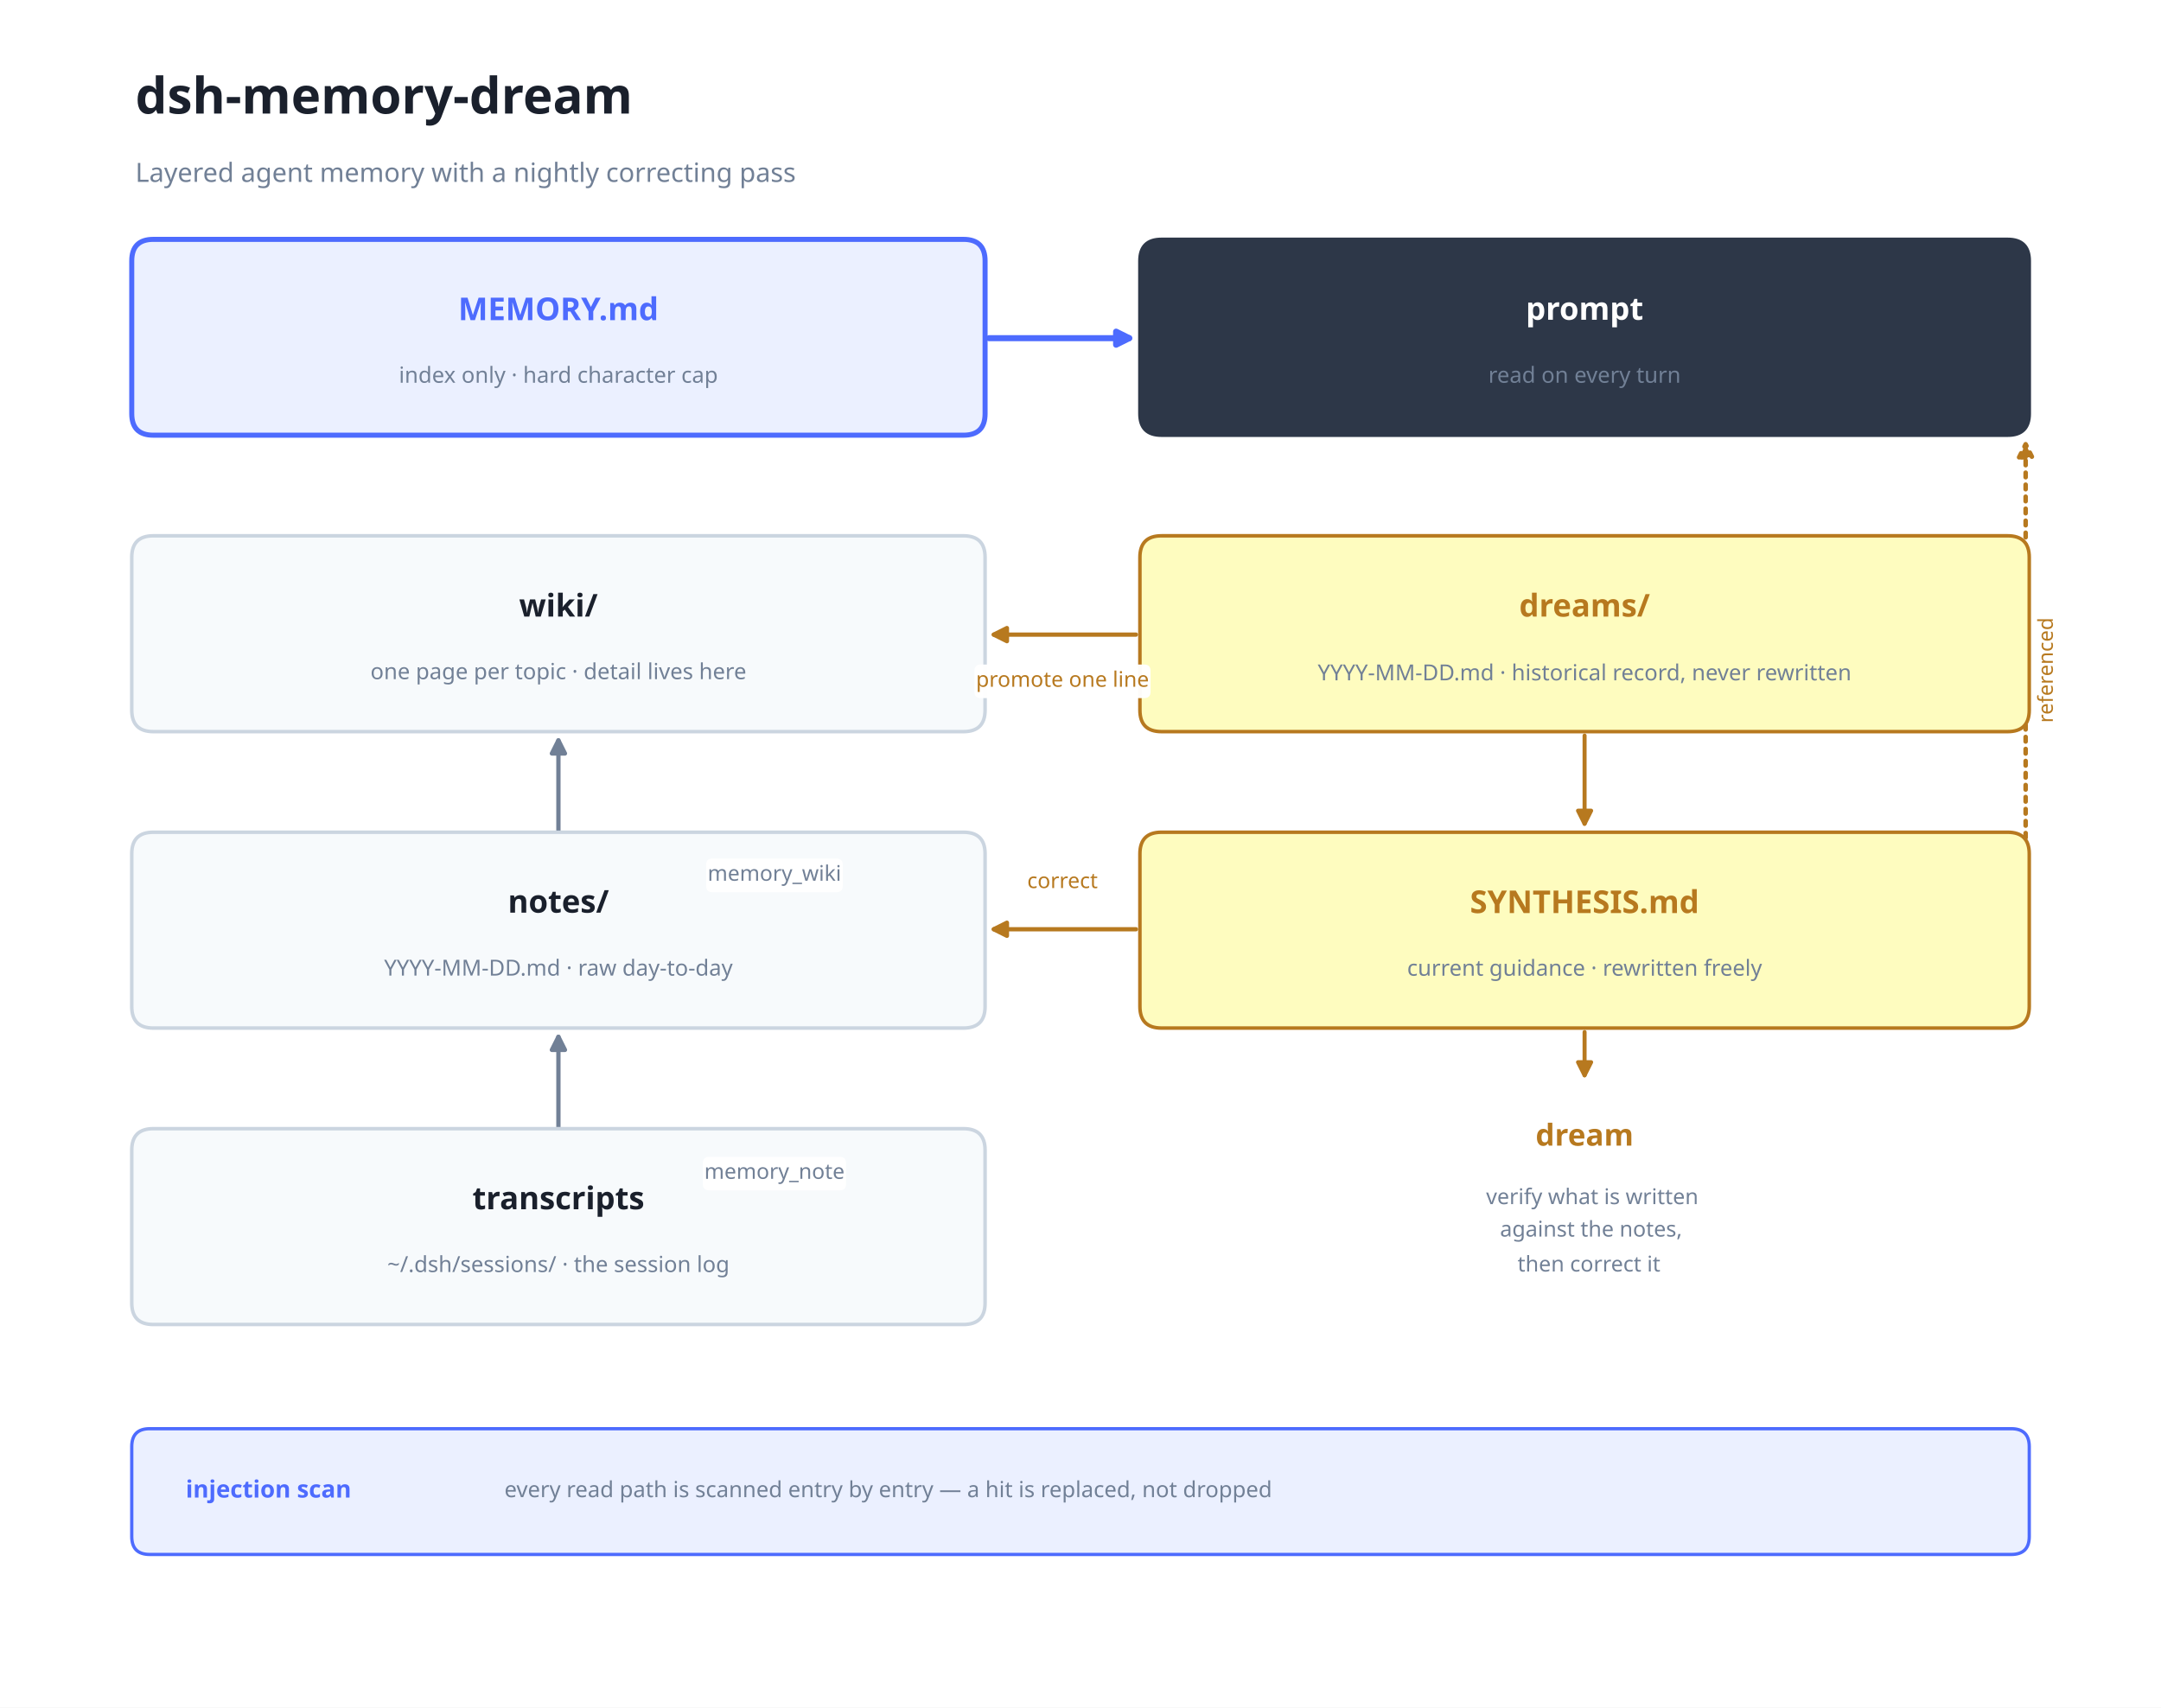
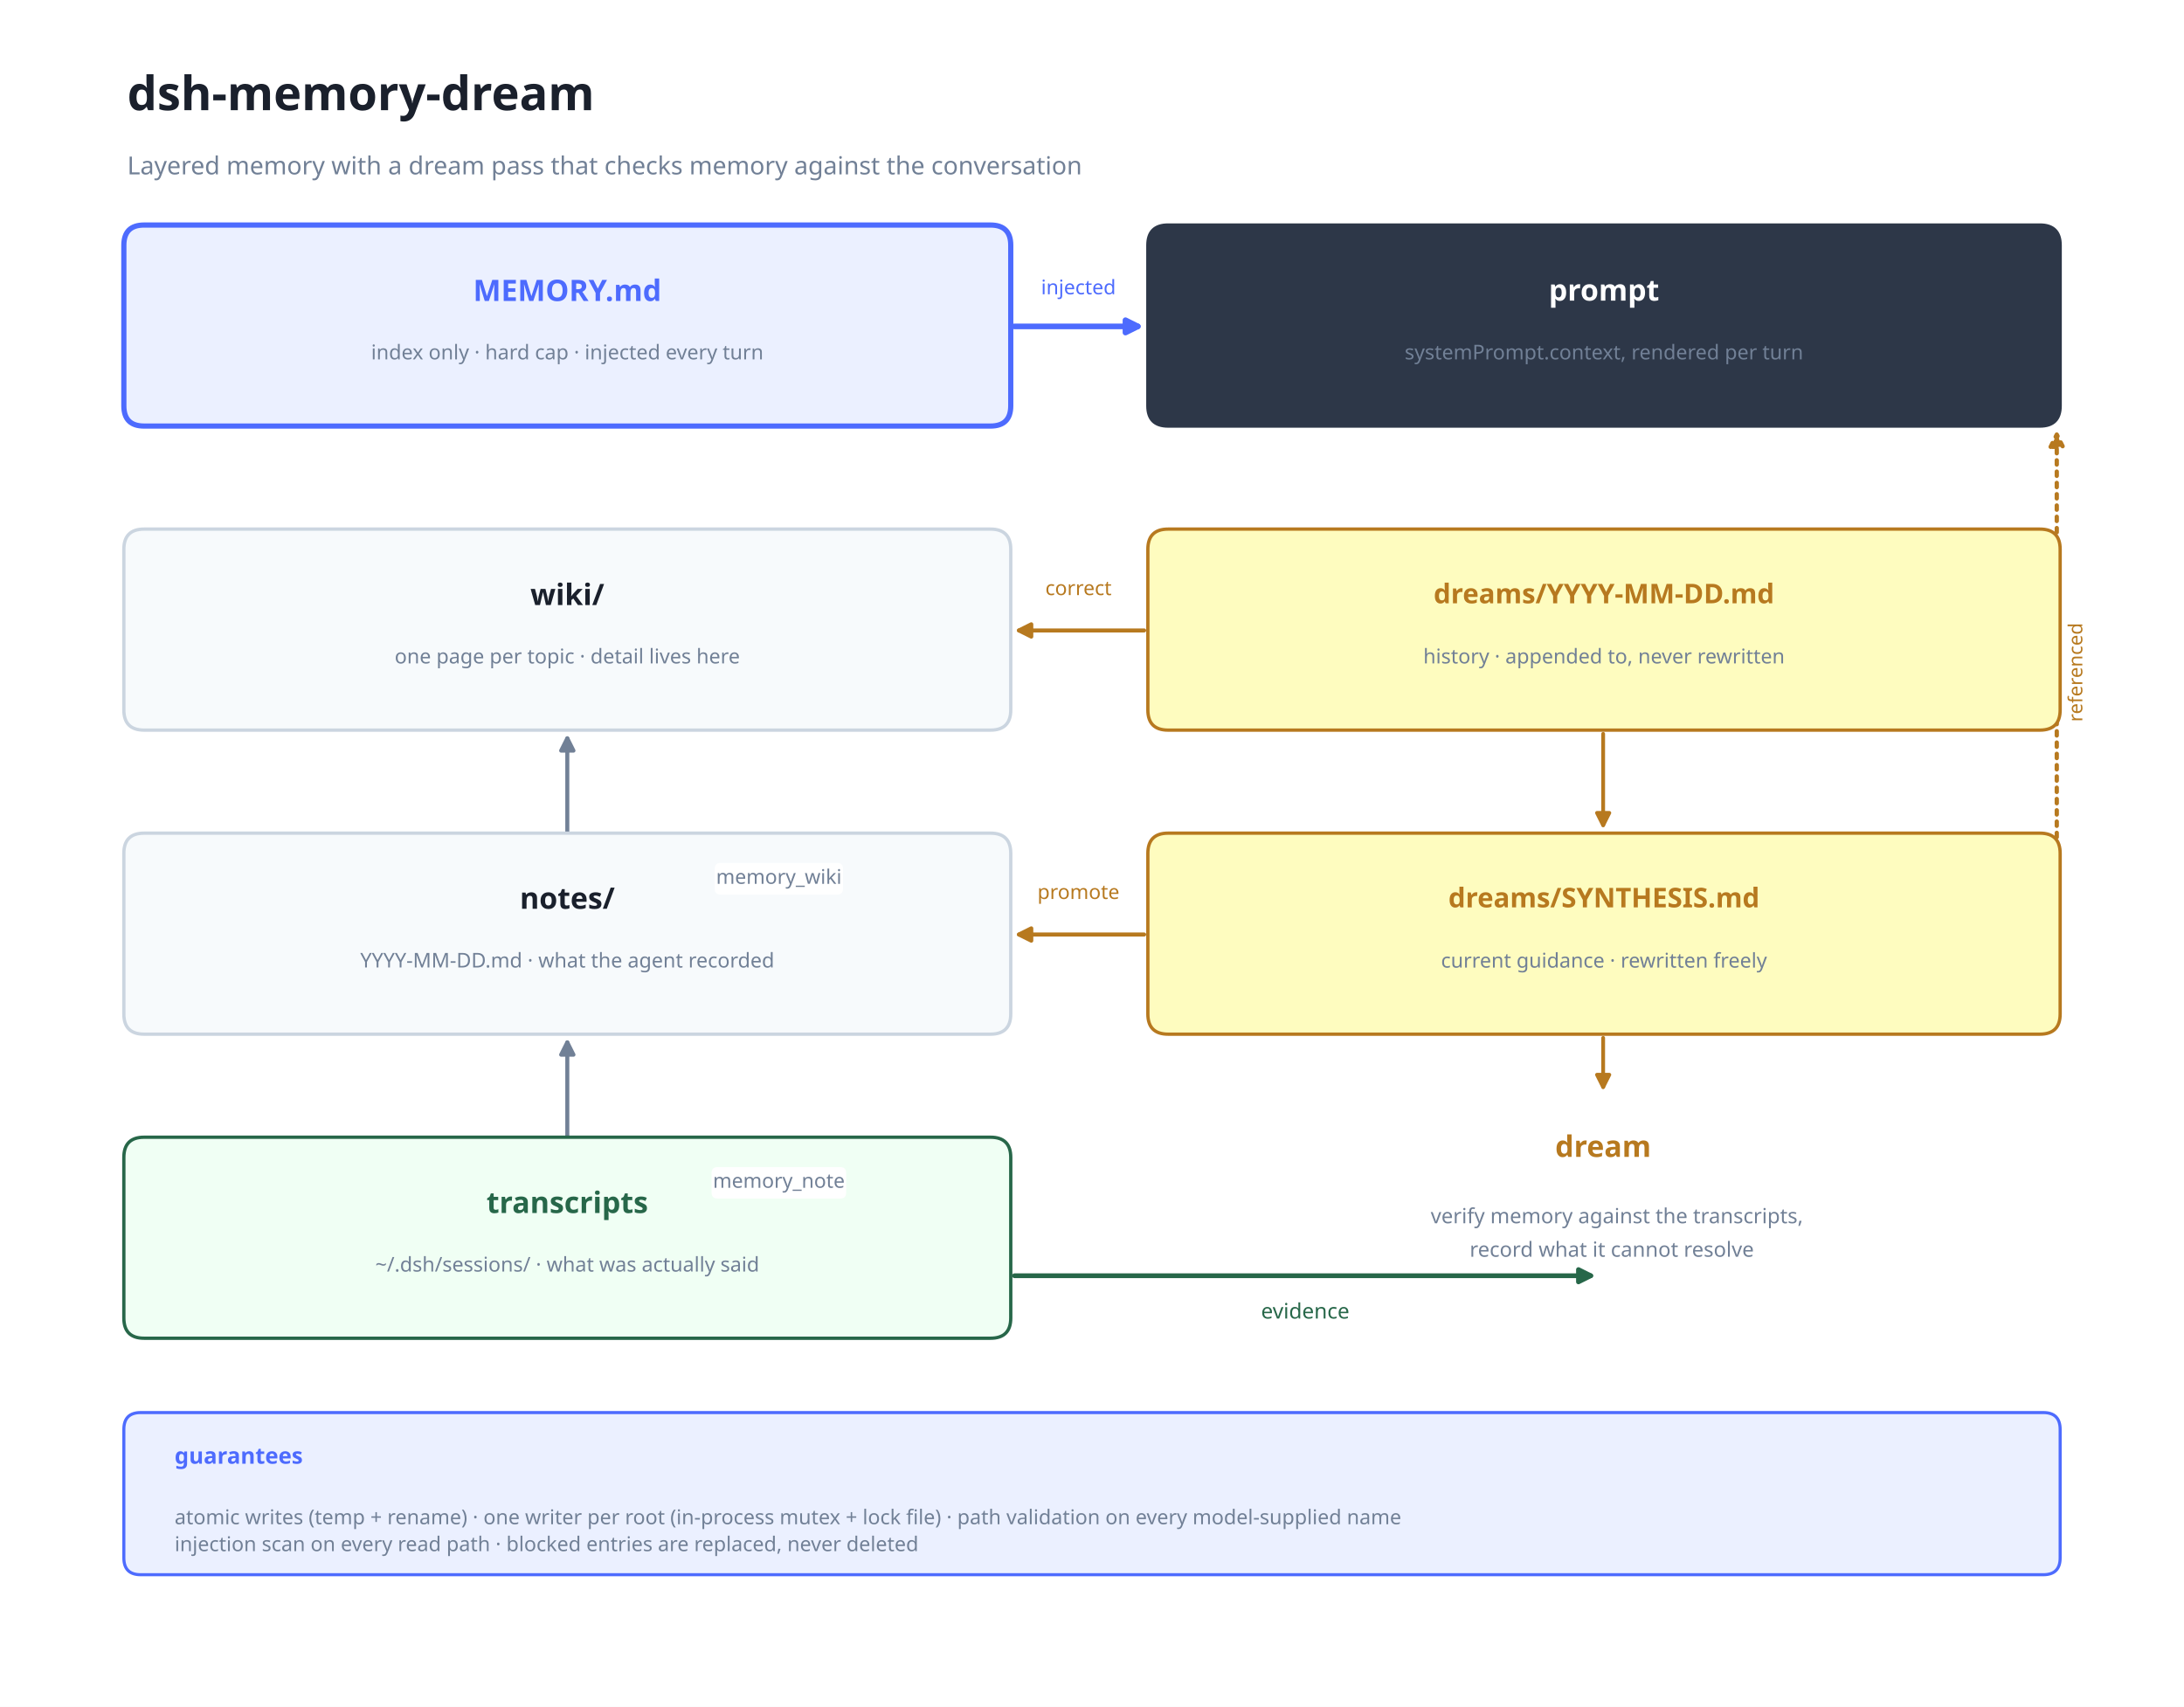
- <svg xmlns="http://www.w3.org/2000/svg" width="858pt" height="678pt" viewBox="0 0 858 678" version="1.1">
+ <svg xmlns="http://www.w3.org/2000/svg" width="922.8pt" height="721.2pt" viewBox="0 0 922.8 721.2" version="1.1">
  <defs>
    <style type="text/css">*{stroke-linejoin: round; stroke-linecap: butt}</style>
  </defs>
  <g id="figure_1">
    <g id="patch_1">
-       <path d="M 0 678  L 858 678  L 858 0  L 0 0  z " style="fill: #ffffff" />
+       <path d="M 0 721.2  L 922.8 721.2  L 922.8 0  L 0 0  z " style="fill: #ffffff" />
    </g>
    <g id="axes_1">
      <g id="patch_2">
-         <path d="M 392.691 134.273  Q 421.855 134.273 448.336 134.273  " clip-path="url(#pdb65b43759)" style="fill: none; stroke: #4d6bfe; stroke-width: 2.4; stroke-linecap: round" />
-         <path d="M 443.136 131.673  L 448.336 134.273  L 443.136 136.873  z " clip-path="url(#pdb65b43759)" style="fill: #4d6bfe; stroke: #4d6bfe; stroke-width: 2.4; stroke-linecap: round" />
+         <path d="M 428.644 137.91  Q 456.036 137.91 480.746 137.91  " clip-path="url(#pe5a7cc4a2a)" style="fill: none; stroke: #4d6bfe; stroke-width: 2.4; stroke-linecap: round" />
+         <path d="M 475.546 135.31  L 480.746 137.91  L 475.546 140.51  z " clip-path="url(#pe5a7cc4a2a)" style="fill: #4d6bfe; stroke: #4d6bfe; stroke-width: 2.4; stroke-linecap: round" />
      </g>
      <g id="patch_3">
-         <path d="M 221.713 403.767  Q 221.713 347.917 221.713 293.967  " clip-path="url(#pdb65b43759)" style="fill: none; stroke: #718096; stroke-width: 1.7; stroke-linecap: round" />
-         <path d="M 219.113 299.167  L 221.713 293.967  L 224.313 299.167  z " clip-path="url(#pdb65b43759)" style="fill: #718096; stroke: #718096; stroke-width: 1.7; stroke-linecap: round" />
+         <path d="M 239.7 432.544  Q 239.7 371.306 239.7 311.968  " clip-path="url(#pe5a7cc4a2a)" style="fill: none; stroke: #718096; stroke-width: 1.7; stroke-linecap: round" />
+         <path d="M 237.1 317.168  L 239.7 311.968  L 242.3 317.168  z " clip-path="url(#pe5a7cc4a2a)" style="fill: #718096; stroke: #718096; stroke-width: 1.7; stroke-linecap: round" />
      </g>
      <g id="patch_4">
-         <path d="M 221.713 521.467  Q 221.713 465.617 221.713 411.667  " clip-path="url(#pdb65b43759)" style="fill: none; stroke: #718096; stroke-width: 1.7; stroke-linecap: round" />
-         <path d="M 219.113 416.867  L 221.713 411.667  L 224.313 416.867  z " clip-path="url(#pdb65b43759)" style="fill: #718096; stroke: #718096; stroke-width: 1.7; stroke-linecap: round" />
+         <path d="M 239.7 561.019  Q 239.7 499.781 239.7 440.443  " clip-path="url(#pe5a7cc4a2a)" style="fill: none; stroke: #718096; stroke-width: 1.7; stroke-linecap: round" />
+         <path d="M 237.1 445.643  L 239.7 440.443  L 242.3 445.643  z " clip-path="url(#pe5a7cc4a2a)" style="fill: #718096; stroke: #718096; stroke-width: 1.7; stroke-linecap: round" />
      </g>
      <g id="patch_5">
-         <path d="M 451.014 368.96  Q 421.849 368.96 394.586 368.96  " clip-path="url(#pdb65b43759)" style="fill: none; stroke: #b7791f; stroke-width: 1.7; stroke-linecap: round" />
-         <path d="M 399.786 371.56  L 394.586 368.96  L 399.786 366.36  z " clip-path="url(#pdb65b43759)" style="fill: #b7791f; stroke: #b7791f; stroke-width: 1.7; stroke-linecap: round" />
+         <path d="M 483.429 266.385  Q 456.036 266.385 430.544 266.385  " clip-path="url(#pe5a7cc4a2a)" style="fill: none; stroke: #b7791f; stroke-width: 1.7; stroke-linecap: round" />
+         <path d="M 435.744 268.985  L 430.544 266.385  L 435.744 263.785  z " clip-path="url(#pe5a7cc4a2a)" style="fill: #b7791f; stroke: #b7791f; stroke-width: 1.7; stroke-linecap: round" />
      </g>
      <g id="patch_6">
-         <path d="M 451.014 251.973  Q 421.849 251.973 394.586 251.973  " clip-path="url(#pdb65b43759)" style="fill: none; stroke: #b7791f; stroke-width: 1.7; stroke-linecap: round" />
-         <path d="M 399.786 254.573  L 394.586 251.973  L 399.786 249.373  z " clip-path="url(#pdb65b43759)" style="fill: #b7791f; stroke: #b7791f; stroke-width: 1.7; stroke-linecap: round" />
+         <path d="M 483.429 394.86  Q 456.036 394.86 430.544 394.86  " clip-path="url(#pe5a7cc4a2a)" style="fill: none; stroke: #b7791f; stroke-width: 1.7; stroke-linecap: round" />
+         <path d="M 435.744 397.46  L 430.544 394.86  L 435.744 392.26  z " clip-path="url(#pe5a7cc4a2a)" style="fill: #b7791f; stroke: #b7791f; stroke-width: 1.7; stroke-linecap: round" />
      </g>
      <g id="patch_7">
-         <path d="M 629.139 292.068  Q 629.139 310.469 629.139 327.08  " clip-path="url(#pdb65b43759)" style="fill: none; stroke: #b7791f; stroke-width: 1.6; stroke-linecap: round" />
-         <path d="M 631.739 321.88  L 629.139 327.08  L 626.539 321.88  z " clip-path="url(#pdb65b43759)" style="fill: #b7791f; stroke: #b7791f; stroke-width: 1.6; stroke-linecap: round" />
+         <path d="M 677.379 310.067  Q 677.379 330.265 677.379 348.673  " clip-path="url(#pe5a7cc4a2a)" style="fill: none; stroke: #b7791f; stroke-width: 1.6; stroke-linecap: round" />
+         <path d="M 679.979 343.473  L 677.379 348.673  L 674.779 343.473  z " clip-path="url(#pe5a7cc4a2a)" style="fill: #b7791f; stroke: #b7791f; stroke-width: 1.6; stroke-linecap: round" />
      </g>
      <g id="patch_8">
-         <path d="M 629.139 409.769  Q 629.139 419.251 629.139 426.944  " clip-path="url(#pdb65b43759)" style="fill: none; stroke: #b7791f; stroke-width: 1.6; stroke-linecap: round" />
-         <path d="M 631.739 421.744  L 629.139 426.944  L 626.539 421.744  z " clip-path="url(#pdb65b43759)" style="fill: #b7791f; stroke: #b7791f; stroke-width: 1.6; stroke-linecap: round" />
+         <path d="M 677.379 438.544  Q 677.379 449.82 677.379 459.308  " clip-path="url(#pe5a7cc4a2a)" style="fill: none; stroke: #b7791f; stroke-width: 1.6; stroke-linecap: round" />
+         <path d="M 679.979 454.108  L 677.379 459.308  L 674.779 454.108  z " clip-path="url(#pe5a7cc4a2a)" style="fill: #b7791f; stroke: #b7791f; stroke-width: 1.6; stroke-linecap: round" />
      </g>
      <g id="patch_9">
-         <path d="M 804.261 365.96  Q 804.261 270.164 804.261 176.381  " clip-path="url(#pdb65b43759)" style="fill: none; stroke-dasharray: 1.8,2.97; stroke-dashoffset: 0; stroke: #b7791f; stroke-width: 1.8; stroke-linecap: round" />
-         <path d="M 801.661 181.581  L 804.261 176.381  L 806.861 181.581  z " clip-path="url(#pdb65b43759)" style="fill: #b7791f; stroke-dasharray: 1.8,2.97; stroke-dashoffset: 0; stroke: #b7791f; stroke-width: 1.8; stroke-linecap: round" />
+         <path d="M 428.642 539.038  Q 551.509 539.038 672.14 539.038  " clip-path="url(#pe5a7cc4a2a)" style="fill: none; stroke: #276749; stroke-width: 2; stroke-linecap: round" />
+         <path d="M 666.94 536.438  L 672.14 539.038  L 666.94 541.638  z " clip-path="url(#pe5a7cc4a2a)" style="fill: #276749; stroke: #276749; stroke-width: 2; stroke-linecap: round" />
      </g>
      <g id="patch_10">
-         <path d="M 60.887 172.793  L 382.539 172.793  Q 391.117 172.793 391.117 164.233  L 391.117 103.6  Q 391.117 95.04 382.539 95.04  L 60.887 95.04  Q 52.31 95.04 52.31 103.6  L 52.31 164.233  Q 52.31 172.793 60.887 172.793  z " clip-path="url(#pdb65b43759)" style="fill: #ebf0ff; stroke: #4d6bfe; stroke-width: 2; stroke-linejoin: miter" />
+         <path d="M 869.042 391.86  Q 869.042 286.726 869.042 183.603  " clip-path="url(#pe5a7cc4a2a)" style="fill: none; stroke-dasharray: 1.8,2.97; stroke-dashoffset: 0; stroke: #b7791f; stroke-width: 1.8; stroke-linecap: round" />
+         <path d="M 866.442 188.803  L 869.042 183.603  L 871.642 188.803  z " clip-path="url(#pe5a7cc4a2a)" style="fill: #b7791f; stroke-dasharray: 1.8,2.97; stroke-dashoffset: 0; stroke: #b7791f; stroke-width: 1.8; stroke-linecap: round" />
      </g>
      <g id="patch_11">
-         <path d="M 461.165 172.793  L 797.113 172.793  Q 805.69 172.793 805.69 164.233  L 805.69 103.6  Q 805.69 95.04 797.113 95.04  L 461.165 95.04  Q 452.588 95.04 452.588 103.6  L 452.588 164.233  Q 452.588 172.793 461.165 172.793  z " clip-path="url(#pdb65b43759)" style="fill: #2d3748; stroke: #2d3748; stroke-width: 1.4; stroke-linejoin: miter" />
+         <path d="M 60.91 180.021  L 418.49 180.021  Q 427.072 180.021 427.072 171.456  L 427.072 103.65  Q 427.072 95.085 418.49 95.085  L 60.91 95.085  Q 52.328 95.085 52.328 103.65  L 52.328 171.456  Q 52.328 180.021 60.91 180.021  z " clip-path="url(#pe5a7cc4a2a)" style="fill: #ebf0ff; stroke: #4d6bfe; stroke-width: 2.2; stroke-linejoin: miter" />
      </g>
      <g id="patch_12">
-         <path d="M 60.887 290.493  L 382.539 290.493  Q 391.117 290.493 391.117 281.933  L 391.117 221.3  Q 391.117 212.74 382.539 212.74  L 60.887 212.74  Q 52.31 212.74 52.31 221.3  L 52.31 281.933  Q 52.31 290.493 60.887 290.493  z " clip-path="url(#pdb65b43759)" style="fill: #f7fafc; stroke: #cbd5e0; stroke-width: 1.4; stroke-linejoin: miter" />
+         <path d="M 493.582 180.021  L 861.89 180.021  Q 870.472 180.021 870.472 171.456  L 870.472 103.65  Q 870.472 95.085 861.89 95.085  L 493.582 95.085  Q 485 95.085 485 103.65  L 485 171.456  Q 485 180.021 493.582 180.021  z " clip-path="url(#pe5a7cc4a2a)" style="fill: #2d3748; stroke: #2d3748; stroke-width: 1.4; stroke-linejoin: miter" />
      </g>
      <g id="patch_13">
-         <path d="M 60.887 408.193  L 382.539 408.193  Q 391.117 408.193 391.117 399.633  L 391.117 339  Q 391.117 330.44 382.539 330.44  L 60.887 330.44  Q 52.31 330.44 52.31 339  L 52.31 399.633  Q 52.31 408.193 60.887 408.193  z " clip-path="url(#pdb65b43759)" style="fill: #f7fafc; stroke: #cbd5e0; stroke-width: 1.4; stroke-linejoin: miter" />
+         <path d="M 60.91 308.496  L 418.49 308.496  Q 427.072 308.496 427.072 299.931  L 427.072 232.125  Q 427.072 223.56 418.49 223.56  L 60.91 223.56  Q 52.328 223.56 52.328 232.125  L 52.328 299.931  Q 52.328 308.496 60.91 308.496  z " clip-path="url(#pe5a7cc4a2a)" style="fill: #f7fafc; stroke: #cbd5e0; stroke-width: 1.4; stroke-linejoin: miter" />
      </g>
      <g id="patch_14">
-         <path d="M 60.887 525.893  L 382.539 525.893  Q 391.117 525.893 391.117 517.333  L 391.117 456.7  Q 391.117 448.14 382.539 448.14  L 60.887 448.14  Q 52.31 448.14 52.31 456.7  L 52.31 517.333  Q 52.31 525.893 60.887 525.893  z " clip-path="url(#pdb65b43759)" style="fill: #f7fafc; stroke: #cbd5e0; stroke-width: 1.4; stroke-linejoin: miter" />
+         <path d="M 60.91 436.971  L 418.49 436.971  Q 427.072 436.971 427.072 428.406  L 427.072 360.6  Q 427.072 352.035 418.49 352.035  L 60.91 352.035  Q 52.328 352.035 52.328 360.6  L 52.328 428.406  Q 52.328 436.971 60.91 436.971  z " clip-path="url(#pe5a7cc4a2a)" style="fill: #f7fafc; stroke: #cbd5e0; stroke-width: 1.4; stroke-linejoin: miter" />
      </g>
      <g id="patch_15">
-         <path d="M 461.165 290.493  L 797.113 290.493  Q 805.69 290.493 805.69 281.933  L 805.69 221.3  Q 805.69 212.74 797.113 212.74  L 461.165 212.74  Q 452.588 212.74 452.588 221.3  L 452.588 281.933  Q 452.588 290.493 461.165 290.493  z " clip-path="url(#pdb65b43759)" style="fill: #fefcbf; stroke: #b7791f; stroke-width: 1.4; stroke-linejoin: miter" />
+         <path d="M 60.91 565.446  L 418.49 565.446  Q 427.072 565.446 427.072 556.881  L 427.072 489.075  Q 427.072 480.51 418.49 480.51  L 60.91 480.51  Q 52.328 480.51 52.328 489.075  L 52.328 556.881  Q 52.328 565.446 60.91 565.446  z " clip-path="url(#pe5a7cc4a2a)" style="fill: #f0fff4; stroke: #276749; stroke-width: 1.4; stroke-linejoin: miter" />
      </g>
      <g id="patch_16">
-         <path d="M 461.165 408.193  L 797.113 408.193  Q 805.69 408.193 805.69 399.633  L 805.69 339  Q 805.69 330.44 797.113 330.44  L 461.165 330.44  Q 452.588 330.44 452.588 339  L 452.588 399.633  Q 452.588 408.193 461.165 408.193  z " clip-path="url(#pdb65b43759)" style="fill: #fefcbf; stroke: #b7791f; stroke-width: 1.4; stroke-linejoin: miter" />
+         <path d="M 493.582 308.496  L 861.89 308.496  Q 870.472 308.496 870.472 299.931  L 870.472 232.125  Q 870.472 223.56 861.89 223.56  L 493.582 223.56  Q 485 223.56 485 232.125  L 485 299.931  Q 485 308.496 493.582 308.496  z " clip-path="url(#pe5a7cc4a2a)" style="fill: #fefcbf; stroke: #b7791f; stroke-width: 1.4; stroke-linejoin: miter" />
      </g>
      <g id="patch_17">
-         <path d="M 59.457 617.2  L 798.543 617.2  Q 805.69 617.2 805.69 610.067  L 805.69 574.4  Q 805.69 567.267 798.543 567.267  L 59.457 567.267  Q 52.31 567.267 52.31 574.4  L 52.31 610.067  Q 52.31 617.2 59.457 617.2  z " clip-path="url(#pdb65b43759)" style="fill: #ebf0ff; stroke: #4d6bfe; stroke-width: 1.3; stroke-linejoin: miter" />
+         <path d="M 493.582 436.971  L 861.89 436.971  Q 870.472 436.971 870.472 428.406  L 870.472 360.6  Q 870.472 352.035 861.89 352.035  L 493.582 352.035  Q 485 352.035 485 360.6  L 485 428.406  Q 485 436.971 493.582 436.971  z " clip-path="url(#pe5a7cc4a2a)" style="fill: #fefcbf; stroke: #b7791f; stroke-width: 1.4; stroke-linejoin: miter" />
+       </g>
+       <g id="patch_18">
+         <path d="M 59.479 665.371  L 863.321 665.371  Q 870.472 665.371 870.472 658.234  L 870.472 603.989  Q 870.472 596.851 863.321 596.851  L 59.479 596.851  Q 52.328 596.851 52.328 603.989  L 52.328 658.234  Q 52.328 665.371 59.479 665.371  z " clip-path="url(#pe5a7cc4a2a)" style="fill: #ebf0ff; stroke: #4d6bfe; stroke-width: 1.3; stroke-linejoin: miter" />
      </g>
      <g id="text_1">
-         <text style="font-weight: 700; font-size: 20px; font-family: 'Yu Gothic UI'; text-anchor: start; fill: #1a202c" x="53.739" y="45.107" transform="rotate(-0 53.73913 45.10667)">dsh-memory-dream</text>
+         <text style="font-weight: 700; font-size: 20px; font-family: 'Yu Gothic UI'; text-anchor: start; fill: #1a202c" x="53.758" y="46.55" transform="rotate(-0 53.75807 46.55)">dsh-memory-dream</text>
      </g>
      <g id="text_2">
-         <text style="font-size: 10.5px; font-family: 'Yu Gothic UI'; text-anchor: start; fill: #718096" x="53.739" y="72.213" transform="rotate(-0 53.73913 72.21333)">Layered agent memory with a nightly correcting pass</text>
+         <text style="font-size: 10.5px; font-family: 'Yu Gothic UI'; text-anchor: start; fill: #718096" x="53.758" y="73.672" transform="rotate(-0 53.75807 73.6725)">Layered memory with a dream pass that checks memory against the conversation</text>
      </g>
      <g id="text_3">
-         <text style="font-weight: 700; font-size: 12.5px; font-family: 'Yu Gothic UI'; text-anchor: middle; fill: #4d6bfe" x="221.713" y="127.121" transform="rotate(-0 221.713 127.1206)">MEMORY.md</text>
+         <text style="font-weight: 700; font-size: 12.5px; font-family: 'Yu Gothic UI'; text-anchor: middle; fill: #4d6bfe" x="239.7" y="127.179" transform="rotate(-0 239.7 127.1789)">MEMORY.md</text>
      </g>
      <g id="text_4">
-         <text style="font-size: 8.8px; font-family: 'Yu Gothic UI'; text-anchor: middle; fill: #718096" x="221.713" y="151.963" transform="rotate(-0 221.713 151.9626)">index only · hard character cap</text>
+         <text style="font-size: 8.6px; font-family: 'Yu Gothic UI'; text-anchor: middle; fill: #718096" x="239.7" y="151.845" transform="rotate(-0 239.7 151.8447)">index only · hard cap · injected every turn</text>
      </g>
      <g id="text_5">
-         <text style="font-weight: 700; font-size: 12.5px; font-family: 'Yu Gothic UI'; text-anchor: middle; fill: #ffffff" x="629.139" y="126.967" transform="rotate(-0 629.1391 126.967)">prompt</text>
+         <text style="font-weight: 700; font-size: 12.5px; font-family: 'Yu Gothic UI'; text-anchor: middle; fill: #ffffff" x="677.736" y="127.025" transform="rotate(-0 677.7363 127.0253)">prompt</text>
      </g>
      <g id="text_6">
-         <text style="font-size: 8.8px; font-family: 'Yu Gothic UI'; text-anchor: middle; fill: #718096" x="629.139" y="151.963" transform="rotate(-0 629.1391 151.9626)">read on every turn</text>
+         <text style="font-size: 8.6px; font-family: 'Yu Gothic UI'; text-anchor: middle; fill: #718096" x="677.736" y="151.845" transform="rotate(-0 677.7363 151.8447)">systemPrompt.context, rendered per turn</text>
      </g>
      <g id="text_7">
-         <text style="font-weight: 700; font-size: 12.5px; font-family: 'Yu Gothic UI'; text-anchor: middle; fill: #1a202c" x="221.713" y="244.821" transform="rotate(-0 221.713 244.8206)">wiki/</text>
+         <text style="font-weight: 700; font-size: 12.5px; font-family: 'Yu Gothic UI'; text-anchor: middle; fill: #1a202c" x="239.7" y="255.654" transform="rotate(-0 239.7 255.6539)">wiki/</text>
      </g>
      <g id="text_8">
-         <text style="font-size: 8.8px; font-family: 'Yu Gothic UI'; text-anchor: middle; fill: #718096" x="221.713" y="269.663" transform="rotate(-0 221.713 269.6626)">one page per topic · detail lives here</text>
+         <text style="font-size: 8.6px; font-family: 'Yu Gothic UI'; text-anchor: middle; fill: #718096" x="239.7" y="280.32" transform="rotate(-0 239.7 280.3197)">one page per topic · detail lives here</text>
      </g>
      <g id="text_9">
-         <text style="font-weight: 700; font-size: 12.5px; font-family: 'Yu Gothic UI'; text-anchor: middle; fill: #1a202c" x="221.713" y="362.367" transform="rotate(-0 221.713 362.367)">notes/</text>
+         <text style="font-weight: 700; font-size: 12.5px; font-family: 'Yu Gothic UI'; text-anchor: middle; fill: #1a202c" x="239.7" y="383.975" transform="rotate(-0 239.7 383.9753)">notes/</text>
      </g>
      <g id="text_10">
-         <text style="font-size: 8.8px; font-family: 'Yu Gothic UI'; text-anchor: middle; fill: #718096" x="221.713" y="387.363" transform="rotate(-0 221.713 387.3626)">YYYY-MM-DD.md · raw day-to-day</text>
+         <text style="font-size: 8.6px; font-family: 'Yu Gothic UI'; text-anchor: middle; fill: #718096" x="239.7" y="408.795" transform="rotate(-0 239.7 408.7947)">YYYY-MM-DD.md · what the agent recorded</text>
      </g>
      <g id="text_11">
-         <text style="font-weight: 700; font-size: 12.5px; font-family: 'Yu Gothic UI'; text-anchor: middle; fill: #1a202c" x="221.713" y="480.14" transform="rotate(-0 221.713 480.1405)">transcripts</text>
+         <text style="font-weight: 700; font-size: 12.5px; font-family: 'Yu Gothic UI'; text-anchor: middle; fill: #276749" x="239.7" y="512.524" transform="rotate(-0 239.7 512.5238)">transcripts</text>
      </g>
      <g id="text_12">
-         <text style="font-size: 8.8px; font-family: 'Yu Gothic UI'; text-anchor: middle; fill: #718096" x="221.713" y="505.063" transform="rotate(-0 221.713 505.0626)">~/.dsh/sessions/ · the session log</text>
+         <text style="font-size: 8.6px; font-family: 'Yu Gothic UI'; text-anchor: middle; fill: #718096" x="239.7" y="537.27" transform="rotate(-0 239.7 537.2697)">~/.dsh/sessions/ · what was actually said</text>
      </g>
      <g id="text_13">
-         <text style="font-weight: 700; font-size: 12.5px; font-family: 'Yu Gothic UI'; text-anchor: middle; fill: #b7791f" x="629.139" y="244.821" transform="rotate(-0 629.1391 244.8206)">dreams/</text>
+         <text style="font-weight: 700; font-size: 11.5px; font-family: 'Yu Gothic UI'; text-anchor: middle; fill: #b7791f" x="677.736" y="254.914" transform="rotate(-0 677.7363 254.9136)">dreams/YYYY-MM-DD.md</text>
      </g>
      <g id="text_14">
-         <text style="font-size: 8.8px; font-family: 'Yu Gothic UI'; text-anchor: middle; fill: #718096" x="629.139" y="270.131" transform="rotate(-0 629.1391 270.1308)">YYYY-MM-DD.md · historical record, never rewritten</text>
+         <text style="font-size: 8.6px; font-family: 'Yu Gothic UI'; text-anchor: middle; fill: #718096" x="677.736" y="280.32" transform="rotate(-0 677.7363 280.3197)">history · appended to, never rewritten</text>
      </g>
      <g id="text_15">
-         <text style="font-weight: 700; font-size: 12.5px; font-family: 'Yu Gothic UI'; text-anchor: middle; fill: #b7791f" x="629.139" y="362.521" transform="rotate(-0 629.1391 362.5206)">SYNTHESIS.md</text>
+         <text style="font-weight: 700; font-size: 11.5px; font-family: 'Yu Gothic UI'; text-anchor: middle; fill: #b7791f" x="677.736" y="383.389" transform="rotate(-0 677.7363 383.3886)">dreams/SYNTHESIS.md</text>
      </g>
      <g id="text_16">
-         <text style="font-size: 8.8px; font-family: 'Yu Gothic UI'; text-anchor: middle; fill: #718096" x="629.139" y="387.409" transform="rotate(-0 629.1391 387.4094)">current guidance · rewritten freely</text>
+         <text style="font-size: 8.6px; font-family: 'Yu Gothic UI'; text-anchor: middle; fill: #718096" x="677.736" y="408.84" transform="rotate(-0 677.7363 408.8404)">current guidance · rewritten freely</text>
      </g>
      <g id="text_17">
-         <text style="font-weight: 700; font-size: 9.5px; font-family: 'Yu Gothic UI'; text-anchor: start; fill: #4d6bfe" x="73.753" y="594.602" transform="rotate(-0 73.75304 594.6017)">injection scan</text>
+         <text style="font-weight: 700; font-size: 9.5px; font-family: 'Yu Gothic UI'; text-anchor: start; fill: #4d6bfe" x="73.783" y="618.463" transform="rotate(-0 73.78258 618.4629)">guarantees</text>
      </g>
      <g id="text_18">
-         <text style="font-size: 8.8px; font-family: 'Yu Gothic UI'; text-anchor: start; fill: #718096" x="200.27" y="594.455" transform="rotate(-0 200.2696 594.4553)">every read path is scanned entry by entry — a hit is replaced, not dropped</text>
+         <text style="font-size: 8.6px; font-family: 'Yu Gothic UI'; text-anchor: start; fill: #718096" x="73.783" y="644.035" transform="rotate(-0 73.78258 644.0347)">atomic writes (temp + rename)   ·   one writer per root (in-process mutex + lock file)   ·   path validation on every model-supplied name</text>
      </g>
      <g id="text_19">
-         <text style="font-weight: 700; font-size: 12px; font-family: 'Yu Gothic UI'; text-anchor: middle; fill: #b7791f" x="629.139" y="454.886" transform="rotate(-0 629.1391 454.8858)">dream</text>
+         <text style="font-size: 8.6px; font-family: 'Yu Gothic UI'; text-anchor: start; fill: #718096" x="73.783" y="655.409" transform="rotate(-0 73.78258 655.409)">injection scan on every read path   ·   blocked entries are replaced, never deleted</text>
      </g>
      <g id="text_20">
-         <text style="font-size: 8.6px; font-family: 'Yu Gothic UI'; fill: #718096" transform="translate(590.0414 478.1037)">verify what is written</text>
-         <text style="font-size: 8.6px; font-family: 'Yu Gothic UI'; fill: #718096" transform="translate(595.5628 490.9715)">against the notes,</text>
-         <text style="font-size: 8.6px; font-family: 'Yu Gothic UI'; fill: #718096" transform="translate(602.5241 504.8464)">then correct it</text>
+         <text style="font-weight: 700; font-size: 12.5px; font-family: 'Yu Gothic UI'; text-anchor: middle; fill: #b7791f" x="677.379" y="488.818" transform="rotate(-0 677.3787 488.8179)">dream</text>
      </g>
      <g id="text_21">
-         <g id="patch_18">
-           <path d="M 282.912 354.256  L 332.062 354.256  Q 334.612 354.256 334.612 351.706  L 334.612 343.414  Q 334.612 340.864 332.062 340.864  L 282.912 340.864  Q 280.362 340.864 280.362 343.414  L 280.362 351.706  Q 280.362 354.256 282.912 354.256  z " style="fill: #ffffff; opacity: 0.97" />
-         </g>
-         <text style="font-size: 8.5px; font-family: 'Yu Gothic UI'; text-anchor: middle; fill: #718096" x="307.487" y="349.706" transform="rotate(-0 307.487 349.7063)">memory_wiki</text>
+         <text style="font-size: 8.8px; font-family: 'Yu Gothic UI'; fill: #718096" transform="translate(604.5202 516.8556)">verify memory against the transcripts,</text>
+         <text style="font-size: 8.8px; font-family: 'Yu Gothic UI'; fill: #718096" transform="translate(620.9686 531.0064)">record what it cannot resolve</text>
      </g>
      <g id="text_22">
        <g id="patch_19">
-           <path d="M 281.596 472.618  L 333.378 472.618  Q 335.928 472.618 335.928 470.068  L 335.928 461.879  Q 335.928 459.329 333.378 459.329  L 281.596 459.329  Q 279.046 459.329 279.046 461.879  L 279.046 470.068  Q 279.046 472.618 281.596 472.618  z " style="fill: #ffffff; opacity: 0.97" />
+           <path d="M 440.863 128.904  L 470.494 128.904  Q 473.044 128.904 473.044 126.354  L 473.044 118.061  Q 473.044 115.511 470.494 115.511  L 440.863 115.511  Q 438.313 115.511 438.313 118.061  L 438.313 126.354  Q 438.313 128.904 440.863 128.904  z " style="fill: #ffffff; opacity: 0.97" />
        </g>
-         <text style="font-size: 8.5px; font-family: 'Yu Gothic UI'; text-anchor: middle; fill: #718096" x="307.487" y="468.067" transform="rotate(-0 307.487 468.0674)">memory_note</text>
+         <text style="font-size: 8.5px; font-family: 'Yu Gothic UI'; text-anchor: middle; fill: #4d6bfe" x="455.679" y="124.354" transform="rotate(-0 455.6787 124.3538)">injected</text>
      </g>
      <g id="text_23">
        <g id="patch_20">
-           <path d="M 408.818 356.952  L 434.886 356.952  Q 437.436 356.952 437.436 354.402  L 437.436 346.425  Q 437.436 343.875 434.886 343.875  L 408.818 343.875  Q 406.268 343.875 406.268 346.425  L 406.268 354.402  Q 406.268 356.952 408.818 356.952  z " style="fill: #ffffff; opacity: 0.97" />
+           <path d="M 304.52 378.003  L 353.67 378.003  Q 356.22 378.003 356.22 375.453  L 356.22 367.16  Q 356.22 364.61 353.67 364.61  L 304.52 364.61  Q 301.97 364.61 301.97 367.16  L 301.97 375.453  Q 301.97 378.003 304.52 378.003  z " style="fill: #ffffff; opacity: 0.97" />
        </g>
-         <text style="font-size: 8.5px; font-family: 'Yu Gothic UI'; text-anchor: middle; fill: #b7791f" x="421.852" y="352.613" transform="rotate(-0 421.8522 352.613)">correct</text>
+         <text style="font-size: 8.5px; font-family: 'Yu Gothic UI'; text-anchor: middle; fill: #718096" x="329.095" y="373.452" transform="rotate(-0 329.0952 373.4525)">memory_wiki</text>
      </g>
      <g id="text_24">
        <g id="patch_21">
-           <path d="M 389.439 277.194  L 454.266 277.194  Q 456.816 277.194 456.816 274.644  L 456.816 266.396  Q 456.816 263.846 454.266 263.846  L 389.439 263.846  Q 386.889 263.846 386.889 266.396  L 386.889 274.644  Q 386.889 277.194 389.439 277.194  z " style="fill: #ffffff; opacity: 0.97" />
+           <path d="M 303.204 506.425  L 354.986 506.425  Q 357.536 506.425 357.536 503.875  L 357.536 495.687  Q 357.536 493.137 354.986 493.137  L 303.204 493.137  Q 300.654 493.137 300.654 495.687  L 300.654 503.875  Q 300.654 506.425 303.204 506.425  z " style="fill: #ffffff; opacity: 0.97" />
        </g>
-         <text style="font-size: 8.5px; font-family: 'Yu Gothic UI'; text-anchor: middle; fill: #b7791f" x="421.852" y="272.689" transform="rotate(-0 421.8522 272.6888)">promote one line</text>
+         <text style="font-size: 8.5px; font-family: 'Yu Gothic UI'; text-anchor: middle; fill: #718096" x="329.095" y="501.875" transform="rotate(-0 329.0952 501.8753)">memory_note</text>
      </g>
      <g id="text_25">
        <g id="patch_22">
-           <path d="M 818.584 287.006  L 818.584 248.327  Q 818.584 246.523 816.78 246.523  L 808.897 246.523  Q 807.093 246.523 807.093 248.327  L 807.093 287.006  Q 807.093 288.81 808.897 288.81  L 816.78 288.81  Q 818.584 288.81 818.584 287.006  z " style="fill: #ffffff; opacity: 0.97" />
+           <path d="M 442.644 255.794  L 468.713 255.794  Q 471.263 255.794 471.263 253.244  L 471.263 245.266  Q 471.263 242.716 468.713 242.716  L 442.644 242.716  Q 440.094 242.716 440.094 245.266  L 440.094 253.244  Q 440.094 255.794 442.644 255.794  z " style="fill: #ffffff; opacity: 0.97" />
        </g>
-         <text style="font-size: 8.2px; font-family: 'Yu Gothic UI'; fill: #b7791f" transform="translate(815.0543 287.0059) rotate(-90)">referenced</text>
+         <text style="font-size: 8.5px; font-family: 'Yu Gothic UI'; text-anchor: middle; fill: #b7791f" x="455.679" y="251.455" transform="rotate(-0 455.6787 251.4547)">correct</text>
+       </g>
+       <g id="text_26">
+         <g id="patch_23">
+           <path d="M 439.398 384.352  L 471.96 384.352  Q 474.51 384.352 474.51 381.802  L 474.51 373.658  Q 474.51 371.108 471.96 371.108  L 439.398 371.108  Q 436.848 371.108 436.848 373.658  L 436.848 381.802  Q 436.848 384.352 439.398 384.352  z " style="fill: #ffffff; opacity: 0.97" />
+         </g>
+         <text style="font-size: 8.5px; font-family: 'Yu Gothic UI'; text-anchor: middle; fill: #b7791f" x="455.679" y="379.847" transform="rotate(-0 455.6787 379.8466)">promote</text>
+       </g>
+       <g id="text_27">
+         <g id="patch_24">
+           <path d="M 533.929 561.718  L 569.091 561.718  Q 571.791 561.718 571.791 559.018  L 571.791 550.462  Q 571.791 547.762 569.091 547.762  L 533.929 547.762  Q 531.229 547.762 531.229 550.462  L 531.229 559.018  Q 531.229 561.718 533.929 561.718  z " style="fill: #ffffff; opacity: 0.97" />
+         </g>
+         <text style="font-size: 9px; font-family: 'Yu Gothic UI'; text-anchor: middle; fill: #276749" x="551.51" y="557.124" transform="rotate(-0 551.5103 557.1244)">evidence</text>
+       </g>
+       <g id="text_28">
+         <g id="patch_25">
+           <path d="M 883.37 304.995  L 883.37 266.317  Q 883.37 264.513 881.566 264.513  L 873.682 264.513  Q 871.878 264.513 871.878 266.317  L 871.878 304.995  Q 871.878 306.799 873.682 306.799  L 881.566 306.799  Q 883.37 306.799 883.37 304.995  z " style="fill: #ffffff; opacity: 0.97" />
+         </g>
+         <text style="font-size: 8.2px; font-family: 'Yu Gothic UI'; fill: #b7791f" transform="translate(879.8399 304.9954) rotate(-90)">referenced</text>
      </g>
    </g>
  </g>
  <defs>
-     <clipPath id="pdb65b43759">
-       <rect x="18" y="18" width="822" height="642" />
+     <clipPath id="pe5a7cc4a2a">
+       <rect x="18" y="18" width="886.8" height="685.2" />
    </clipPath>
  </defs>
</svg>
